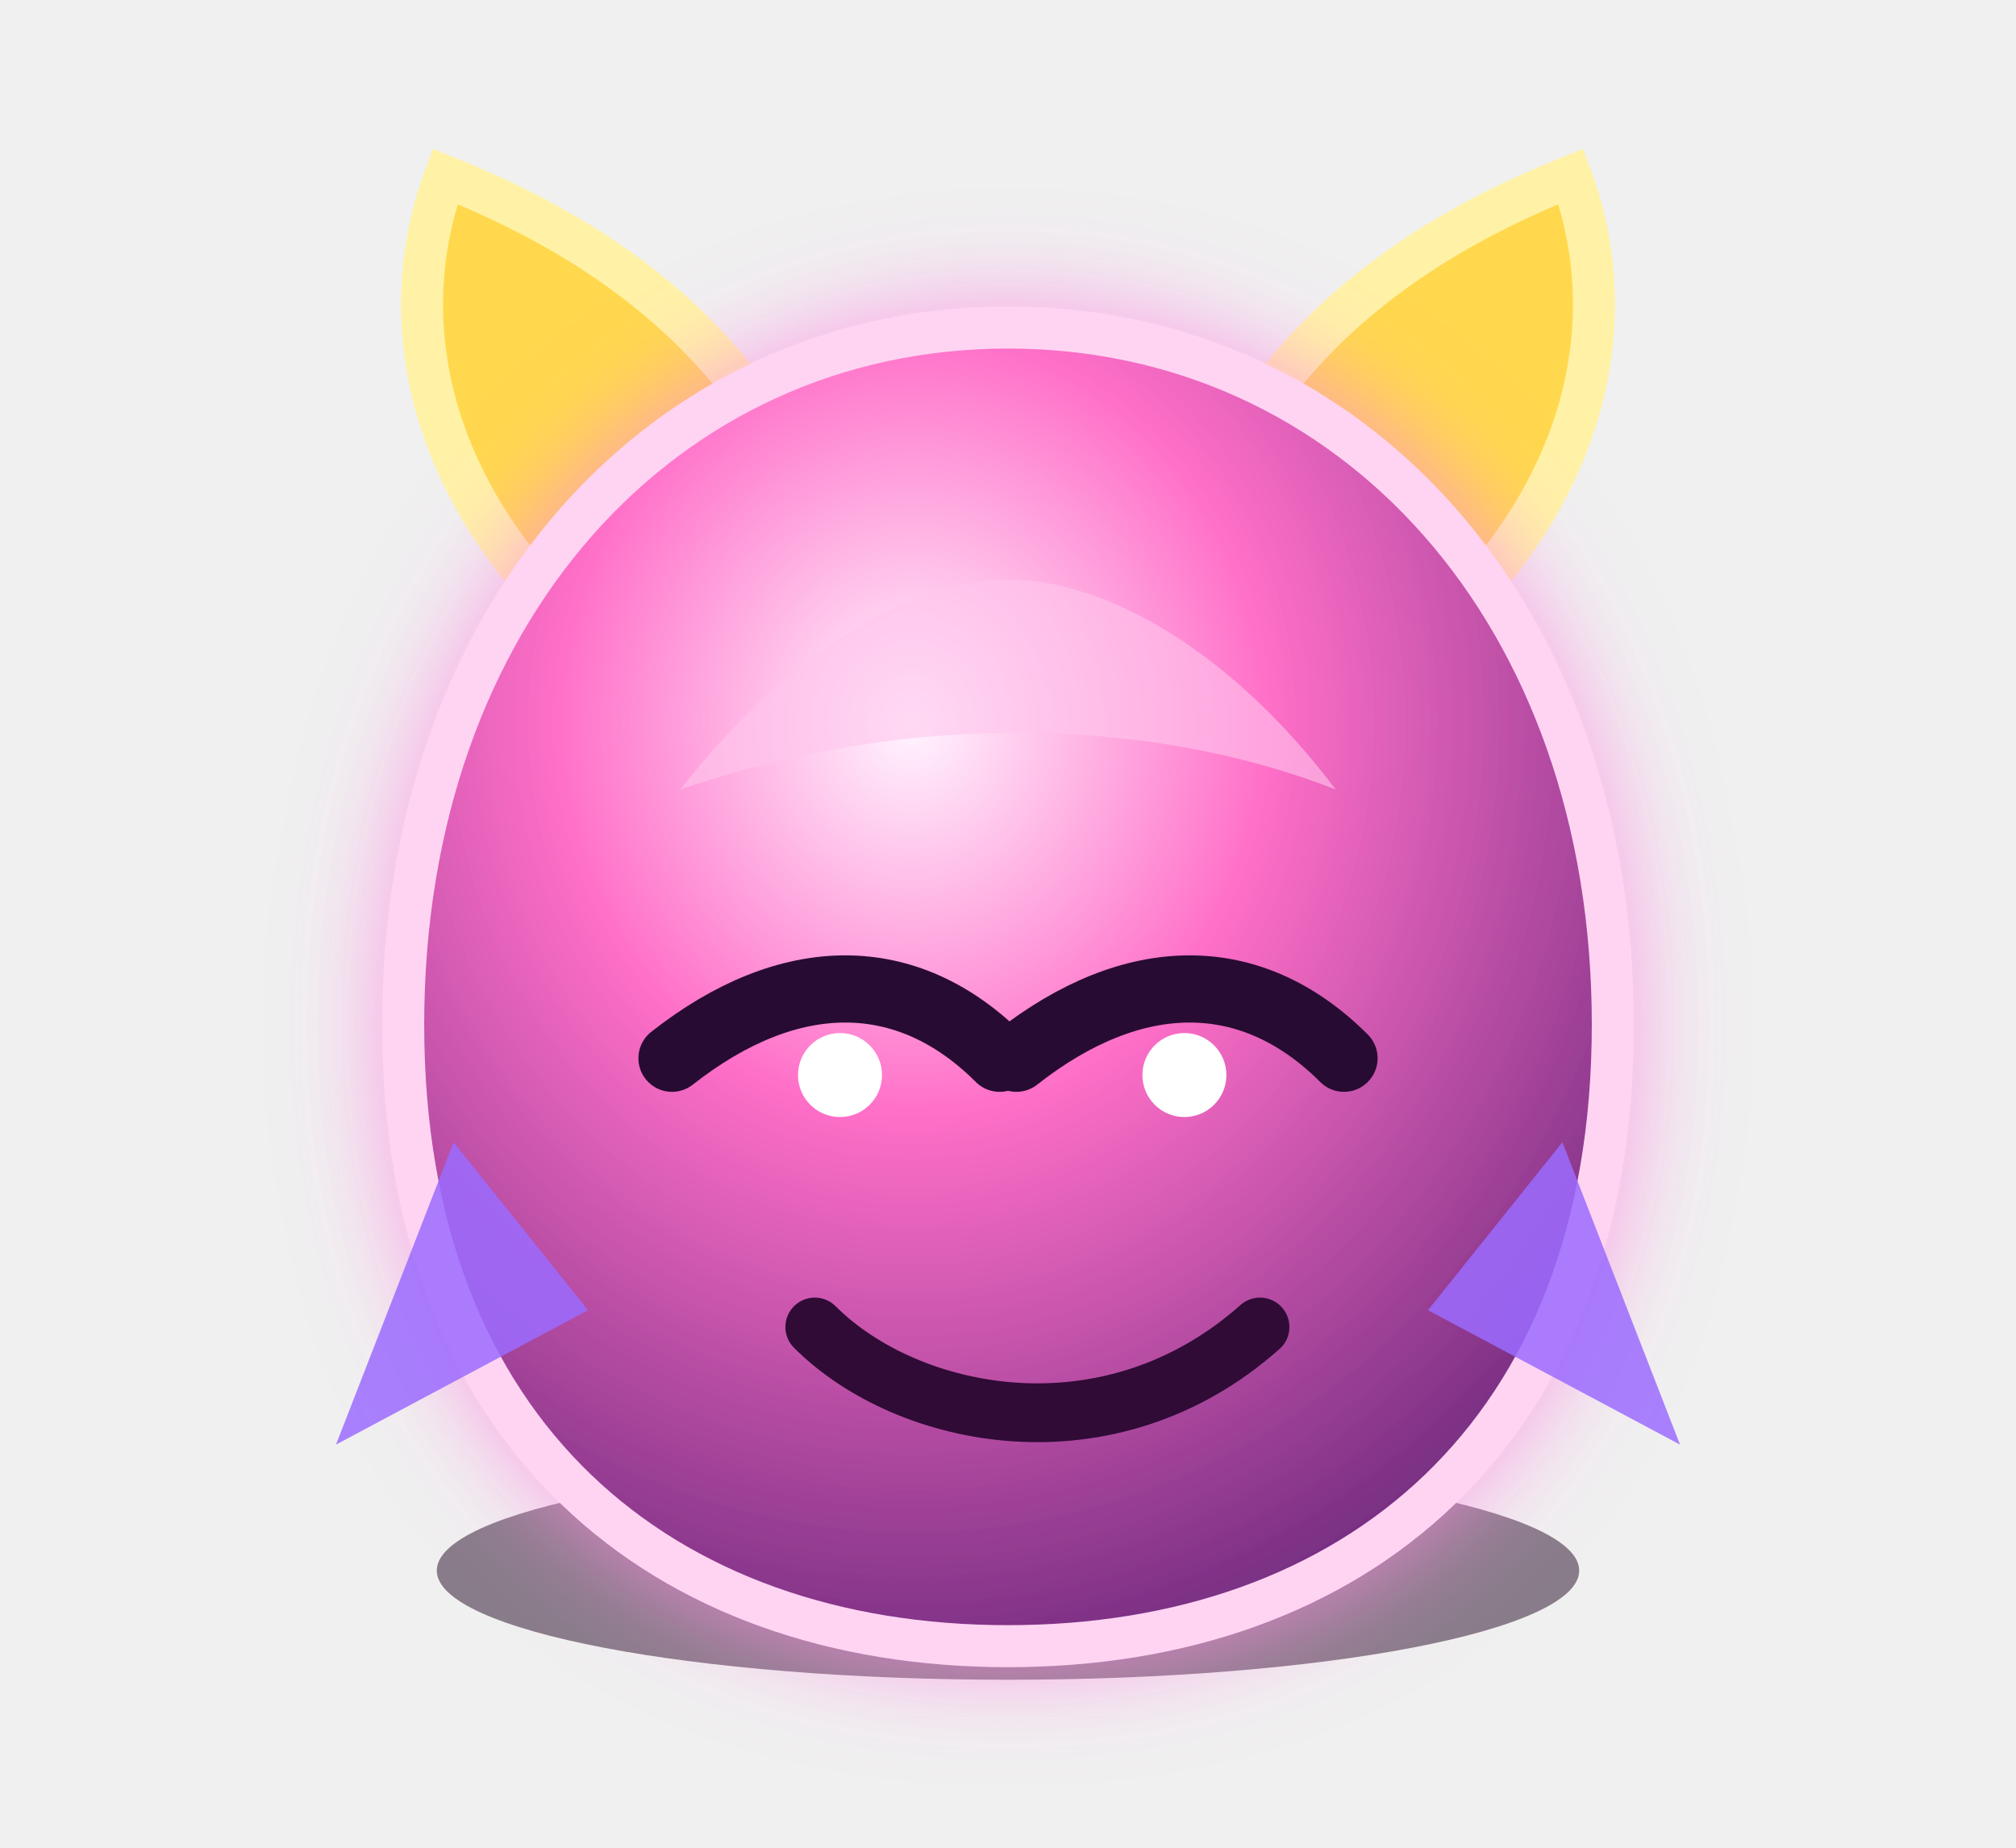
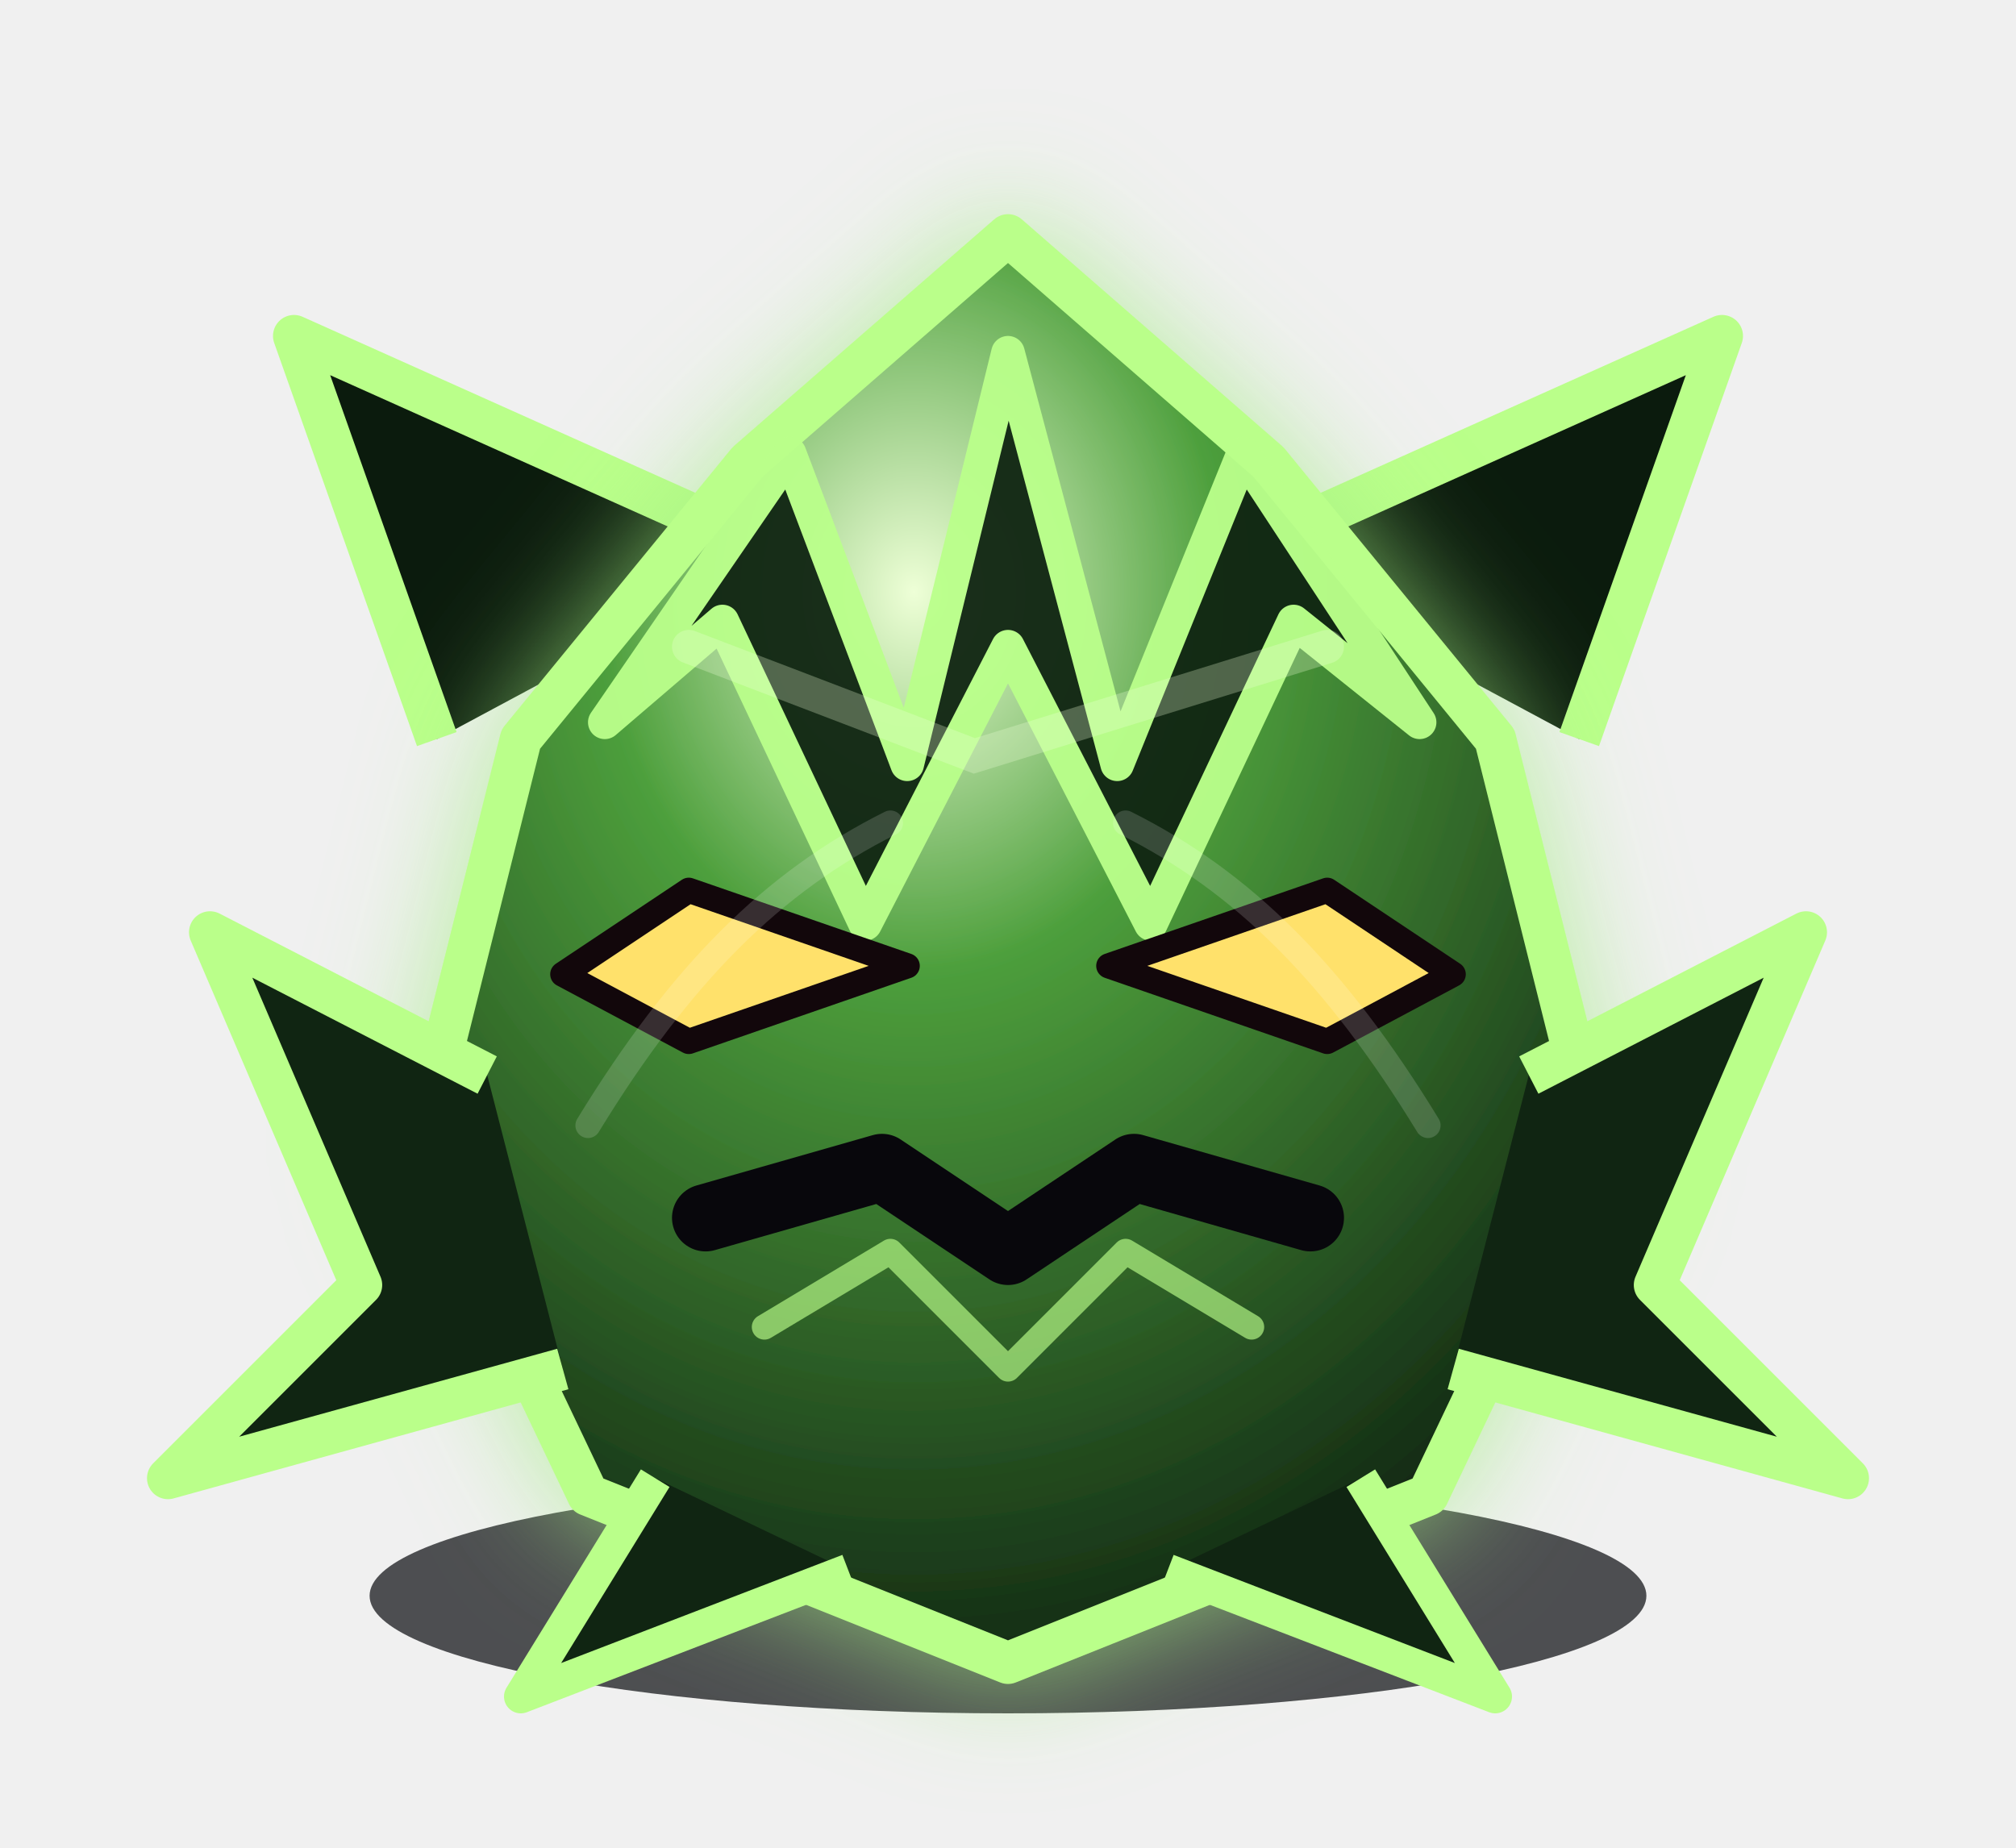
<svg xmlns="http://www.w3.org/2000/svg" viewBox="0 0 240 220" role="img" aria-labelledby="title desc">
  <defs>
-     <radialGradient id="body" cx="42%" cy="30%" r="78%">
-       <stop offset="0" stop-color="#fff5ff" />
-       <stop offset=".38" stop-color="#ff6fc8" />
-       <stop offset="1" stop-color="#642579" />
+     <radialGradient id="core" cx="42%" cy="25%" r="78%">
+       <stop offset="0" stop-color="#eeffd7" />
+       <stop offset=".34" stop-color="#4d9f3c" />
+       <stop offset="1" stop-color="#102512" />
    </radialGradient>
-     <filter id="glow" x="-22%" y="-22%" width="144%" height="144%">
-       <feGaussianBlur stdDeviation="6" result="blur" />
-       <feColorMatrix in="blur" values="0 0 0 0 1 0 0 0 0 .25 0 0 0 0 .76 0 0 0 .78 0" />
+     <filter id="aura" x="-28%" y="-28%" width="156%" height="156%">
+       <feGaussianBlur stdDeviation="7" result="blur" />
+       <feColorMatrix in="blur" values="0 0 0 0 0.36 0 0 0 0 0.85 0 0 0 0 0.22 0 0 0 .72 0" />
      <feMerge>
        <feMergeNode />
        <feMergeNode in="SourceGraphic" />
      </feMerge>
    </filter>
  </defs>
-   <ellipse cx="120" cy="187" rx="68" ry="13" fill="#220724" opacity=".5" />
-   <path d="M70 76c-20-18-23-39-17-55 25 10 42 26 48 53z" fill="#ffd84d" stroke="#fff2a6" stroke-width="5" />
-   <path d="M170 76c20-18 23-39 17-55-25 10-42 26-48 53z" fill="#ffd84d" stroke="#fff2a6" stroke-width="5" />
-   <path filter="url(#glow)" d="M48 122c0-49 31-83 72-83s72 34 72 83c0 49-31 74-72 74s-72-25-72-74z" fill="url(#body)" stroke="#ffd4f2" stroke-width="5" />
-   <path d="M81 94c14-18 29-25 39-25 12 0 27 9 39 25-23-9-52-9-78 0z" fill="#ffc7ed" opacity=".6" />
-   <path d="M80 126c14-11 28-11 39 0" fill="none" stroke="#280b32" stroke-width="8" stroke-linecap="round" />
-   <path d="M121 126c14-11 28-11 39 0" fill="none" stroke="#280b32" stroke-width="8" stroke-linecap="round" />
-   <circle cx="100" cy="128" r="5" fill="#fff" />
-   <circle cx="141" cy="128" r="5" fill="#fff" />
-   <path d="M97 158c11 11 35 16 53 0" fill="none" stroke="#2f0b36" stroke-width="7" stroke-linecap="round" />
-   <path d="M70 156l-30 16 14-36" fill="#9b6bff" opacity=".85" />
-   <path d="M170 156l30 16-14-36" fill="#9b6bff" opacity=".85" />
+   <ellipse cx="120" cy="190" rx="76" ry="14" fill="#020307" opacity=".68" />
+   <path d="M52 88 35 40 93 66M188 88l17-48-58 26" fill="#0b1b0d" stroke="#baff8a" stroke-width="5" stroke-linejoin="round" />
+   <path filter="url(#aura)" d="M120 28 151 55 178 88 190 136 170 178 120 198 70 178 50 136 62 88 89 55z" fill="url(#core)" stroke="#baff8a" stroke-width="5" stroke-linejoin="round" />
+   <path d="M72 86 94 54 108 91 120 42 133 91 148 54 169 86 154 74 137 110 120 77 103 110 86 74z" fill="#102512" stroke="#baff8a" stroke-width="4" stroke-linejoin="round" opacity=".95" />
+   <path d="M58 128 25 111 43 153 20 176 67 163" fill="#102512" stroke="#baff8a" stroke-width="5" stroke-linejoin="round" />
+   <path d="M182 128 215 111 197 153 220 176 173 163" fill="#102512" stroke="#baff8a" stroke-width="5" stroke-linejoin="round" />
+   <path d="M82 106 108 115 82 124 67 116z" fill="#ffe16b" stroke="#12070b" stroke-width="3" stroke-linejoin="round" />
+   <path d="M158 106 132 115 158 124 173 116z" fill="#ffe16b" stroke="#12070b" stroke-width="3" stroke-linejoin="round" />
+   <path d="M84 145 105 139 120 149 135 139 156 145" fill="none" stroke="#08070c" stroke-width="8" stroke-linecap="round" stroke-linejoin="round" />
+   <path d="M91 158 106 149 120 163 134 149 149 158" fill="none" stroke="#baff8a" stroke-width="3" stroke-linecap="round" stroke-linejoin="round" opacity=".66" />
+   <path d="M82 77 116 90 158 77" fill="none" stroke="#eeffd7" stroke-width="4" stroke-linecap="round" opacity=".28" />
+   <path d="M78 176 62 202 101 187" fill="#102512" stroke="#baff8a" stroke-width="4" stroke-linejoin="round" />
+   <path d="M162 176 178 202 139 187" fill="#102512" stroke="#baff8a" stroke-width="4" stroke-linejoin="round" />
+   <path d="M70 134c11-18 22-29 36-36M170 134c-11-18-22-29-36-36" fill="none" stroke="#ffffff" stroke-width="3" stroke-linecap="round" opacity=".16" />
</svg>
